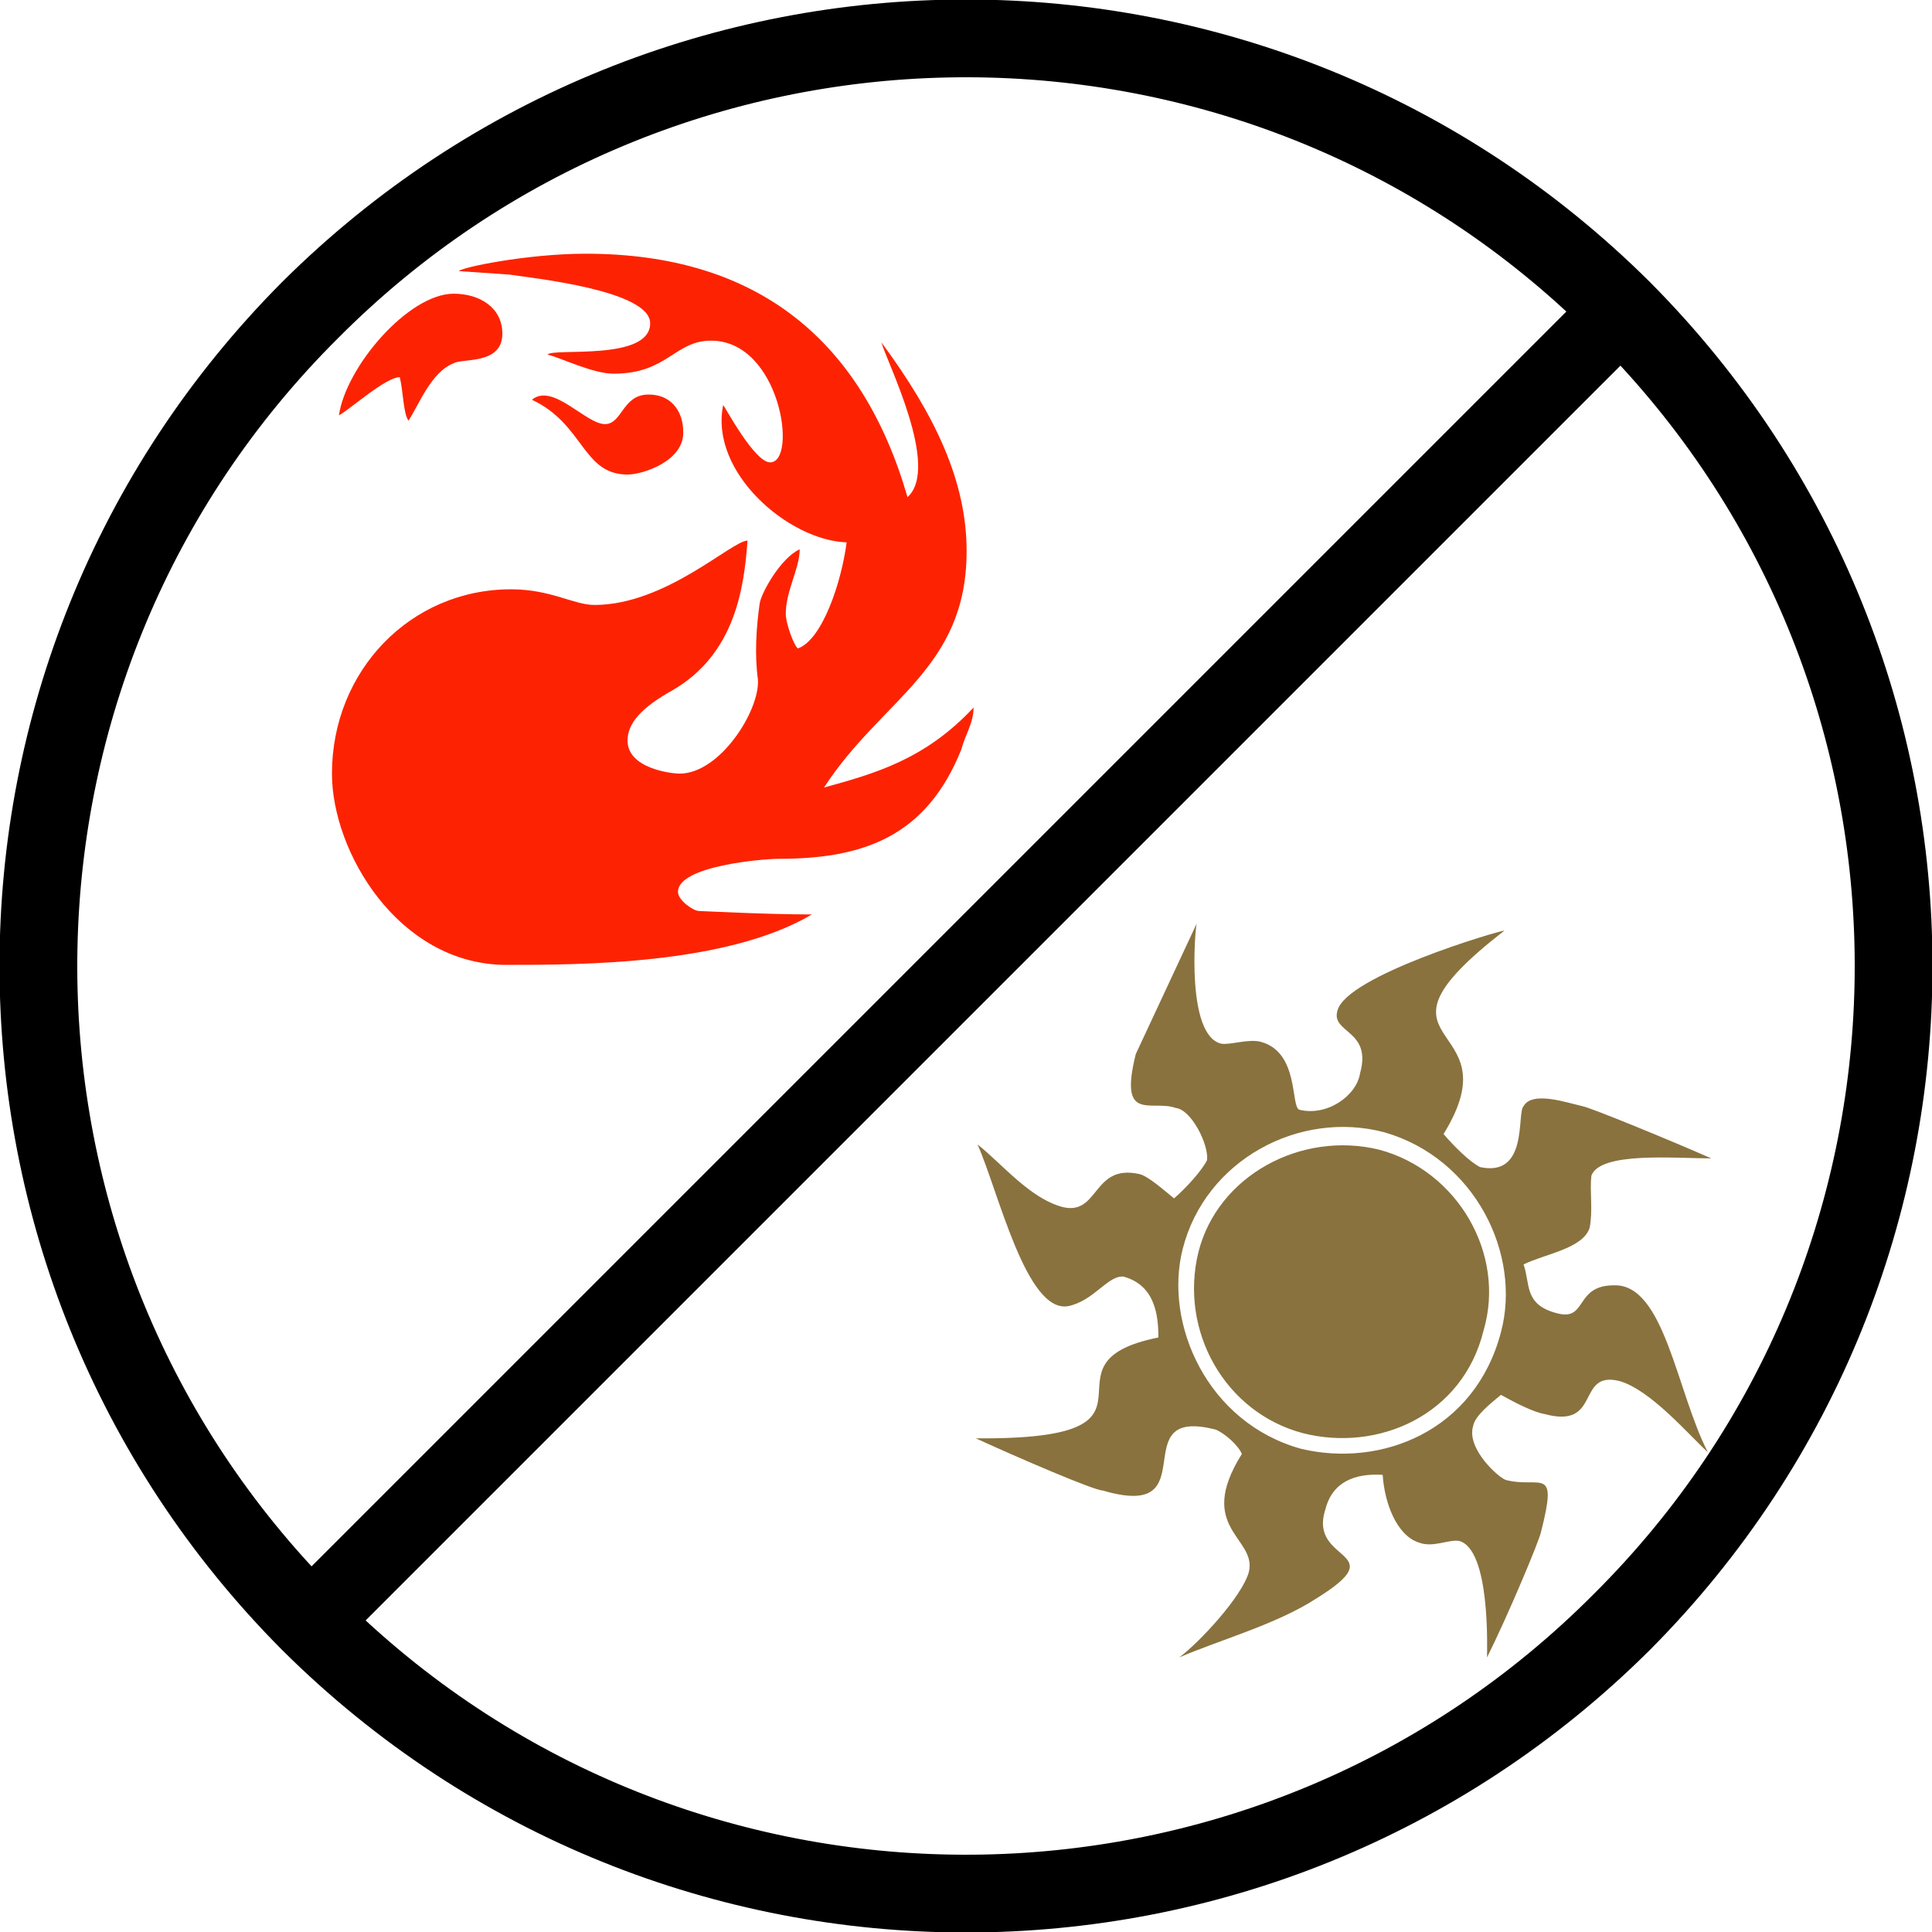
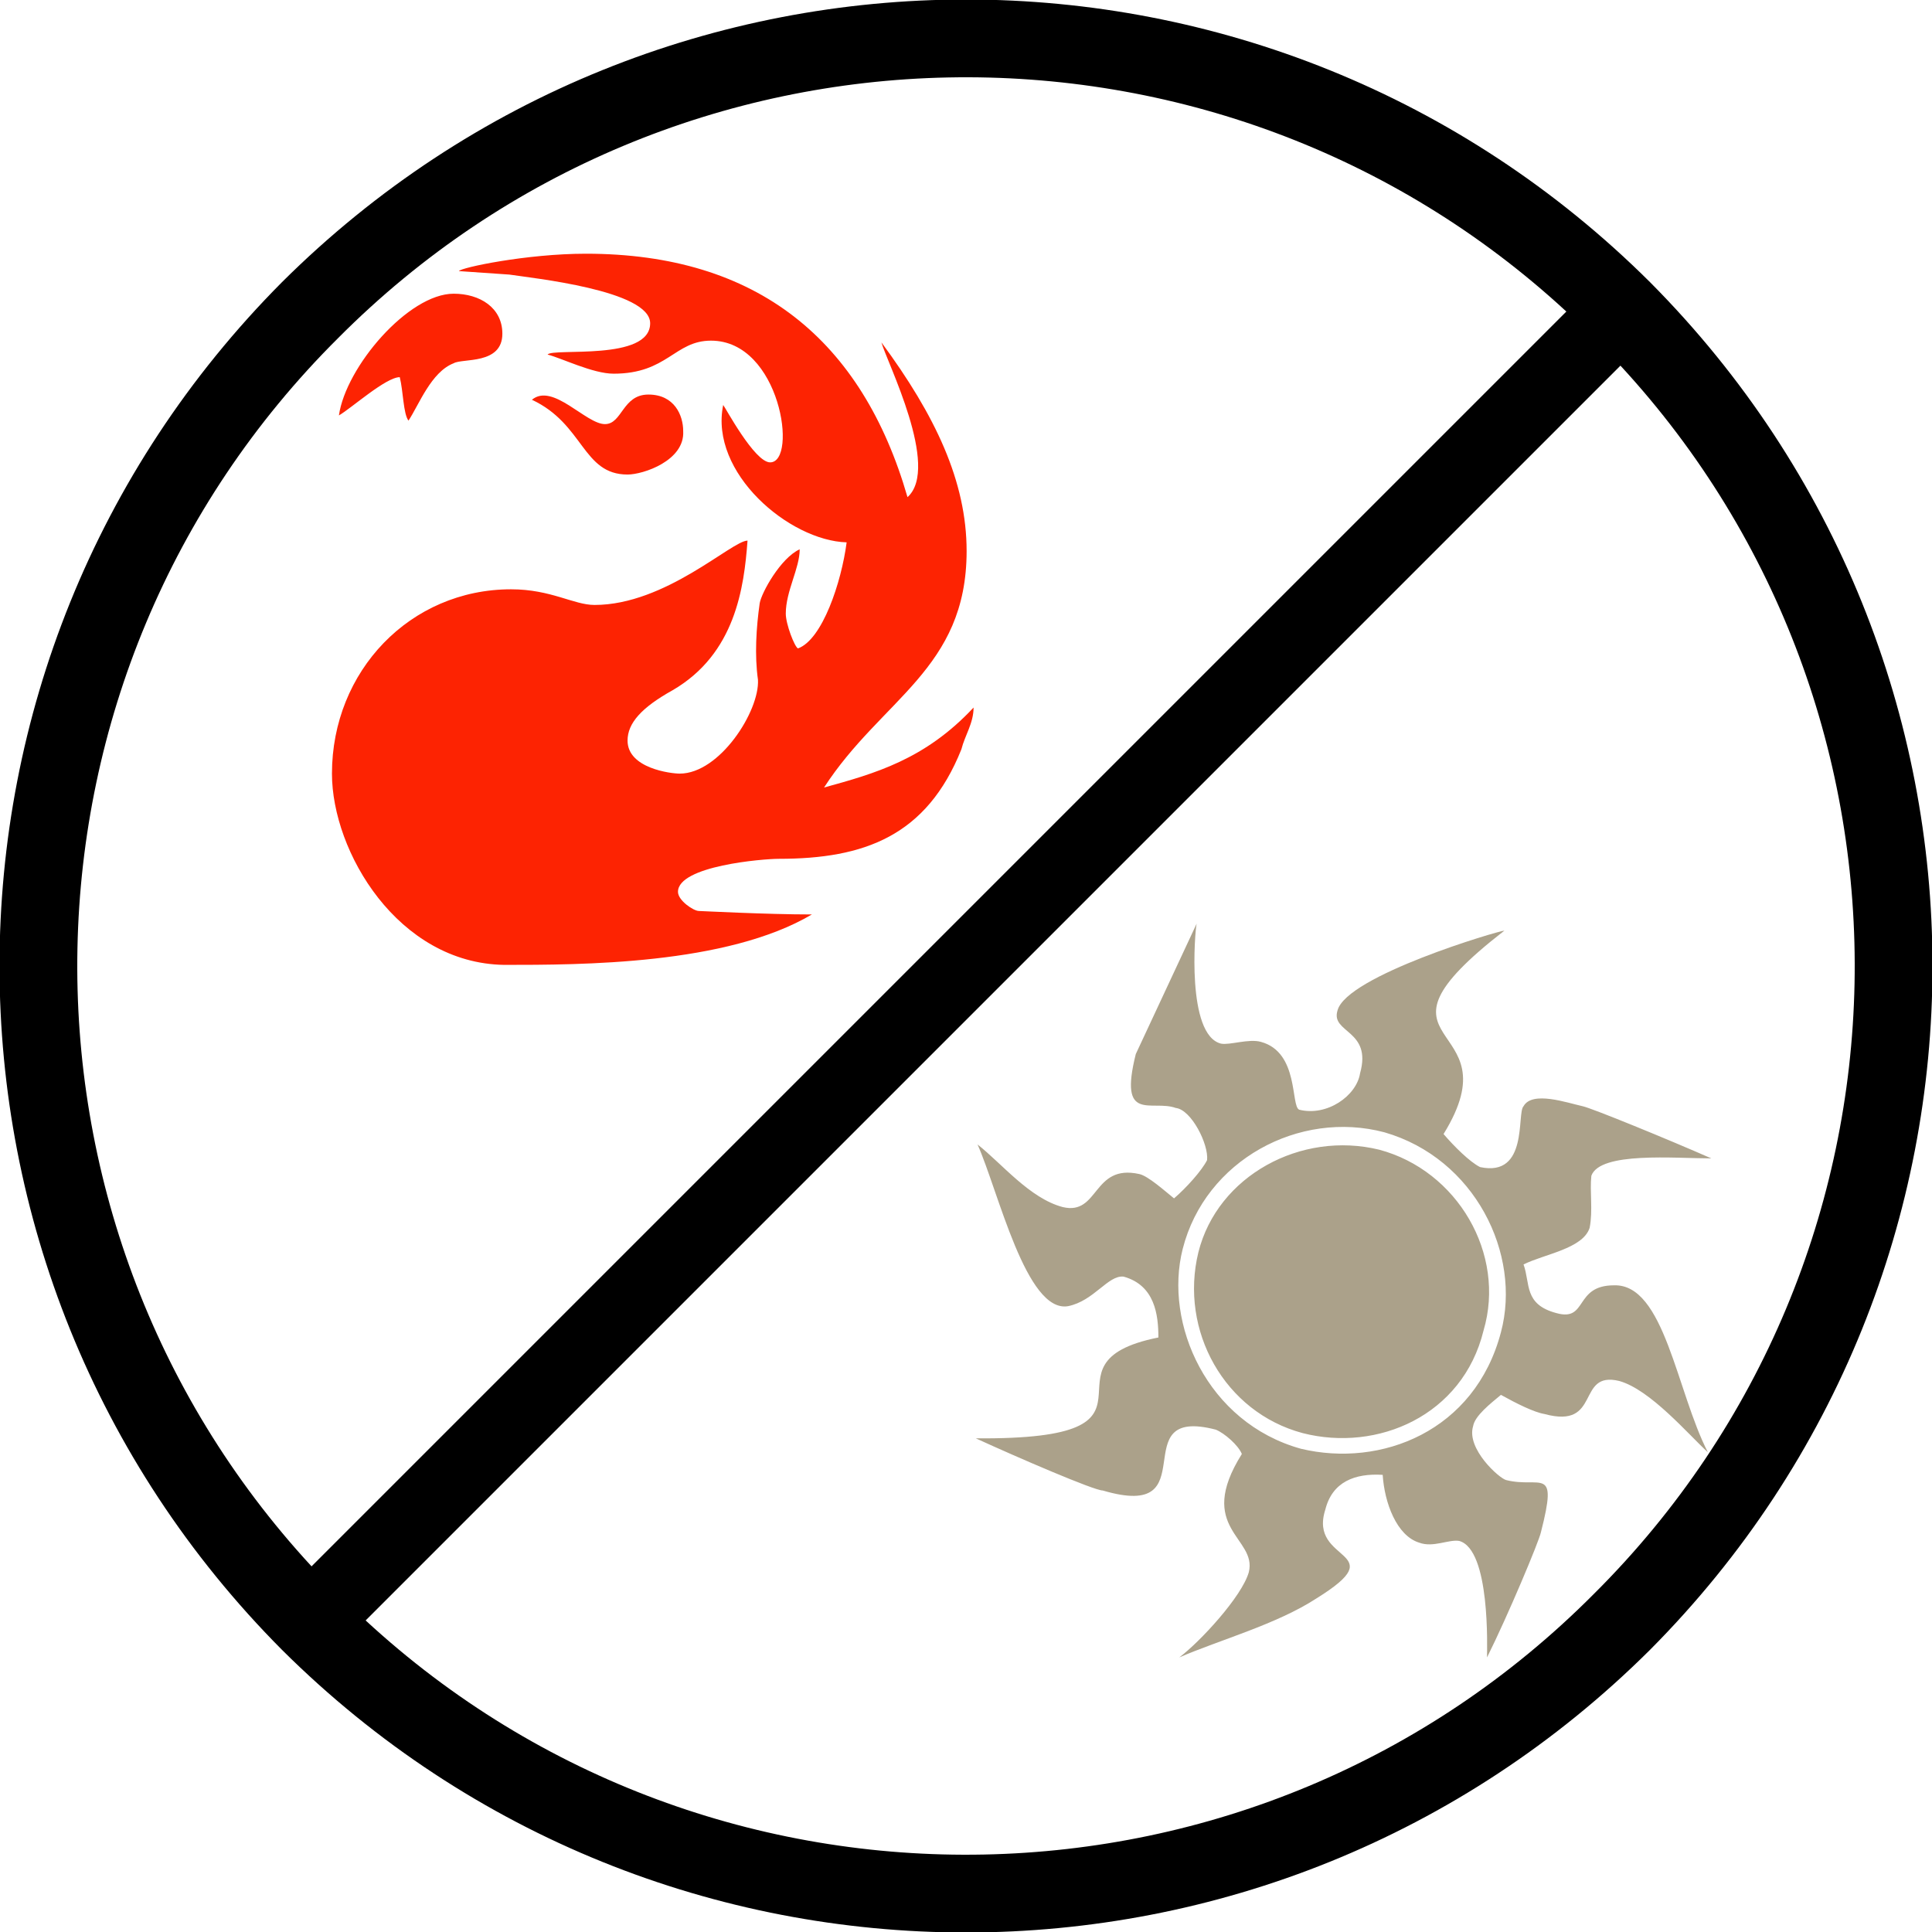
<svg xmlns="http://www.w3.org/2000/svg" version="1.1" viewBox="0 0 100 100">
  <g>
    <g>
      <path d="M14.6,85.4c19.6,19.5,51.2,19.5,70.8,0c19.5-19.6,19.5-51.2,0-70.8c-19.6-19.5-51.2-19.5-70.8,0c-19.5,19.6-19.5,51.2,0,70.8ZM81.074,16.126l-64.948,64.948c-16.614-17.992-16.156-46.142,1.374-63.574c17.432-17.53,45.582-17.988,63.574-1.374ZM18.926,83.874l64.948-64.948c16.614,17.992,16.156,46.142-1.374,63.574c-17.432,17.53-45.582,17.988-63.574,1.374Z" />
    </g>
    <g transform="translate(32.32, 32.32) scale(0.9) translate(-32.32, -32.32)">
      <path d="M41.2,45.8c-0.9,0-5.8,0.4-5.8,1.9c0,0.5,0.9,1.1,1.2,1.1c0.1,0,3.9,0.2,6.5,0.2c-4.9,2.9-13.3,2.9-17.7,2.9c-6.1-0.1-9.9-6.5-9.9-11c0-5.9,4.5-10.6,10.3-10.6c2.3,0,3.6,0.9,4.8,0.9c4.1,0,7.9-3.7,8.8-3.7c-0.2,2.7-0.7,6.5-4.3,8.6c-1.8,1-2.6,1.9-2.6,2.9c0,1.6,2.5,1.9,3,1.9c2.3,0,4.6-3.6,4.5-5.4c-0.2-1.4-0.1-3,0.1-4.4c0.1-0.6,1.2-2.6,2.3-3.1c0,1.1-0.8,2.4-0.8,3.7c0,0.6,0.5,1.9,0.7,2c1.4-0.5,2.5-3.8,2.8-6.1c-3.3-0.1-7.9-4-7.1-7.9c0.1,0.1,1.8,3.3,2.7,3.3c1.6,0,0.6-7-3.4-7c-2.1,0-2.5,1.9-5.6,1.9c-1.2,0-3-0.9-3.8-1.1c0.3-0.4,5.9,0.4,5.9-1.8c0-1.9-6.8-2.6-8.1-2.8l-2.9-0.2c0.1-0.2,3.9-1,7.3-1c9.9,0,15.9,5,18.5,14c1.9-1.7-1.2-7.8-1.5-8.9c3.1,4.2,4.9,8,4.9,12c0,6.8-4.9,8.5-8.2,13.6c2.9-0.8,5.8-1.6,8.6-4.6c0,0.9-0.5,1.6-0.7,2.4c-2,5-5.6,6.3-10.5,6.3ZM22.5,17.3c-1.3,0.5-2,2.4-2.6,3.3c-0.3-0.4-0.3-1.7-0.5-2.5c-0.8,0-2.8,1.8-3.5,2.2c0.4-2.8,4-7,6.6-7c1.5,0,2.8,0.8,2.8,2.3c0,1.8-2.3,1.4-2.8,1.7ZM32.5,23.7c-2.6,0-2.5-2.9-5.5-4.3c1.2-1,3.1,1.4,4.2,1.4c1,0,1-1.7,2.5-1.7s2,1.2,2,2.1c0.1,1.7-2.3,2.5-3.2,2.5Z" fill="#FD2302" />
    </g>
    <g transform="translate(67.68, 67.68) scale(0.9) translate(-67.68, -67.68)">
-       <path d="M85.6,71.9c-2.5-0.6-1,2.8-4.3,1.9c-0.6-0.1-1.6-0.6-2.5-1.1c-0.6,0.5-1.5,1.2-1.6,1.8c-0.4,1.3,1.5,3,1.9,3.1c2,0.5,3-0.9,2,3c-0.1,0.5-1.9,4.8-3.1,7.2c0-0.5,0.2-6.2-1.6-6.7c-0.6-0.1-1.5,0.4-2.3,0.1c-1.3-0.4-2-2.3-2.1-3.9c-1.6-0.1-2.9,0.4-3.3,2c-1,3.1,4,2.3-0.5,5.1c-2.3,1.5-5.6,2.4-7.9,3.4c1.2-0.9,3.6-3.5,4-4.9c0.5-2-3.1-2.5-0.4-6.8c-0.2-0.5-1-1.2-1.5-1.4c-5.4-1.4-0.4,5.3-6.5,3.5c-0.5,0-4.9-1.9-7.3-3c12.3,0.1,3-4.3,10.5-5.8c0-1.3-0.2-3-2-3.5c-0.9-0.1-1.7,1.4-3.2,1.7c-2.4,0.4-4-6.6-5.2-9.3c1.4,1.1,3,3.1,4.9,3.6c2.1,0.5,1.7-2.5,4.4-1.9c0.5,0.1,1.5,1,2,1.4c0.7-0.6,1.6-1.6,1.9-2.2c0.1-0.9-0.9-2.9-1.8-3c-1.4-0.5-3.3,0.9-2.3-3.1l3.5-7.5c-0.1,0.4-0.6,6.4,1.4,6.9c0.5,0.1,1.6-0.3,2.3-0.1c2.2,0.6,1.7,3.7,2.2,3.9c1.6,0.4,3.3-0.8,3.5-2.1c0.7-2.5-1.7-2.3-1.3-3.6c0.5-2,9.3-4.6,9.6-4.6c-8.9,6.9,0.7,4.9-3.5,11.7c0.6,0.7,1.5,1.6,2.1,1.9c2.8,0.6,2.1-3.1,2.5-3.5c0.5-0.9,2.5-0.2,3.4,0c0.5,0.1,4.9,1.9,7.4,3c-2.1,0-6.4-0.4-6.9,1c-0.1,0.9,0.1,2-0.1,3c-0.4,1.2-2.6,1.5-3.8,2.1c0.4,1.1,0,2.3,1.9,2.8c1.8,0.5,1-1.6,3.3-1.6c2.9-0.1,3.6,6.1,5.4,9.6c-1.1-1-3.3-3.6-5.1-4.1ZM72.1,57.6c-4.9-1.3-10.3,1.6-11.6,6.7c-1.1,4.3,1.4,10,6.8,11.5c4.6,1.1,10-1,11.5-6.7c1.2-4.5-1.5-10-6.7-11.5ZM67.4,74.9c-4.5-1.2-7.1-5.9-6-10.4c1.1-4.4,5.9-7,10.4-5.9c4.5,1.2,7.3,6,6,10.4c-1.2,4.9-6.1,7-10.4,5.9Z" fill="#89723E" />
+       <path d="M85.6,71.9c-2.5-0.6-1,2.8-4.3,1.9c-0.6-0.1-1.6-0.6-2.5-1.1c-0.6,0.5-1.5,1.2-1.6,1.8c-0.4,1.3,1.5,3,1.9,3.1c2,0.5,3-0.9,2,3c-0.1,0.5-1.9,4.8-3.1,7.2c0-0.5,0.2-6.2-1.6-6.7c-0.6-0.1-1.5,0.4-2.3,0.1c-1.3-0.4-2-2.3-2.1-3.9c-1.6-0.1-2.9,0.4-3.3,2c-1,3.1,4,2.3-0.5,5.1c-2.3,1.5-5.6,2.4-7.9,3.4c1.2-0.9,3.6-3.5,4-4.9c0.5-2-3.1-2.5-0.4-6.8c-0.2-0.5-1-1.2-1.5-1.4c-5.4-1.4-0.4,5.3-6.5,3.5c-0.5,0-4.9-1.9-7.3-3c12.3,0.1,3-4.3,10.5-5.8c0-1.3-0.2-3-2-3.5c-0.9-0.1-1.7,1.4-3.2,1.7c-2.4,0.4-4-6.6-5.2-9.3c1.4,1.1,3,3.1,4.9,3.6c2.1,0.5,1.7-2.5,4.4-1.9c0.5,0.1,1.5,1,2,1.4c0.7-0.6,1.6-1.6,1.9-2.2c0.1-0.9-0.9-2.9-1.8-3c-1.4-0.5-3.3,0.9-2.3-3.1l3.5-7.5c-0.1,0.4-0.6,6.4,1.4,6.9c0.5,0.1,1.6-0.3,2.3-0.1c2.2,0.6,1.7,3.7,2.2,3.9c1.6,0.4,3.3-0.8,3.5-2.1c0.7-2.5-1.7-2.3-1.3-3.6c0.5-2,9.3-4.6,9.6-4.6c-8.9,6.9,0.7,4.9-3.5,11.7c0.6,0.7,1.5,1.6,2.1,1.9c2.8,0.6,2.1-3.1,2.5-3.5c0.5-0.9,2.5-0.2,3.4,0c0.5,0.1,4.9,1.9,7.4,3c-2.1,0-6.4-0.4-6.9,1c-0.1,0.9,0.1,2-0.1,3c-0.4,1.2-2.6,1.5-3.8,2.1c0.4,1.1,0,2.3,1.9,2.8c1.8,0.5,1-1.6,3.3-1.6c2.9-0.1,3.6,6.1,5.4,9.6c-1.1-1-3.3-3.6-5.1-4.1ZM72.1,57.6c-4.9-1.3-10.3,1.6-11.6,6.7c-1.1,4.3,1.4,10,6.8,11.5c4.6,1.1,10-1,11.5-6.7c1.2-4.5-1.5-10-6.7-11.5ZM67.4,74.9c-4.5-1.2-7.1-5.9-6-10.4c1.1-4.4,5.9-7,10.4-5.9c4.5,1.2,7.3,6,6,10.4c-1.2,4.9-6.1,7-10.4,5.9Z" fill="#ABA18A" />
    </g>
  </g>
</svg>
